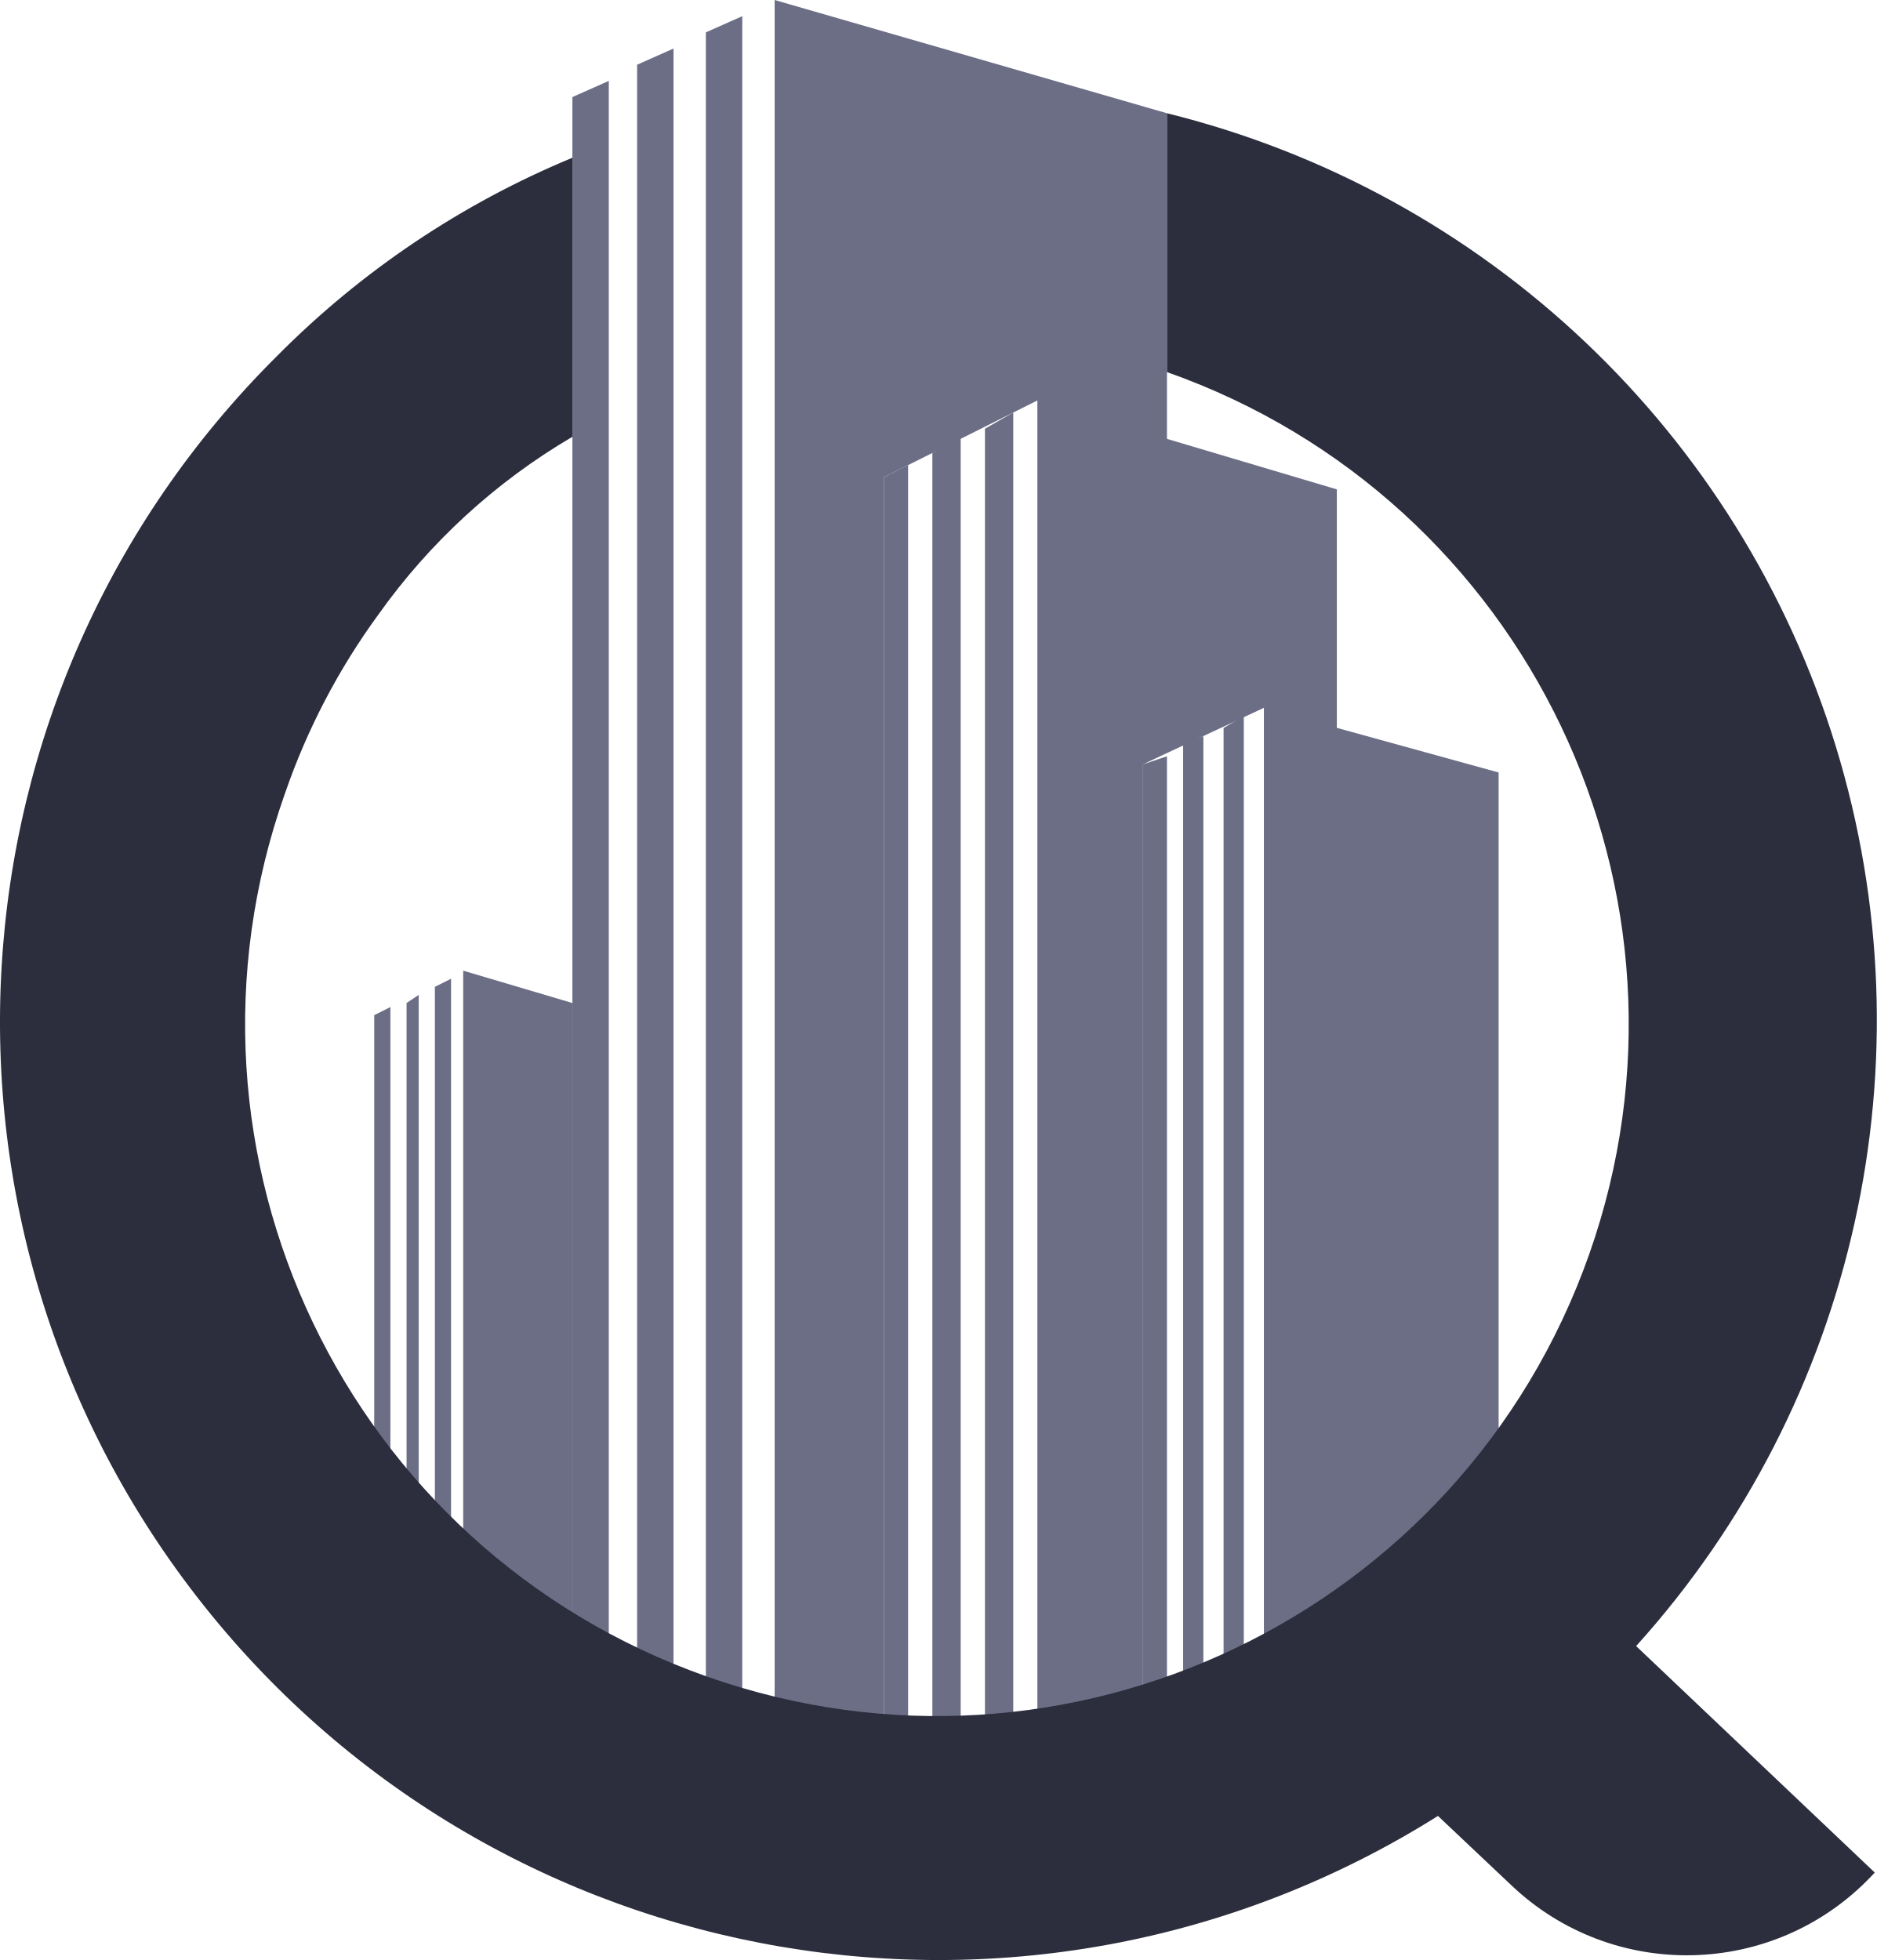
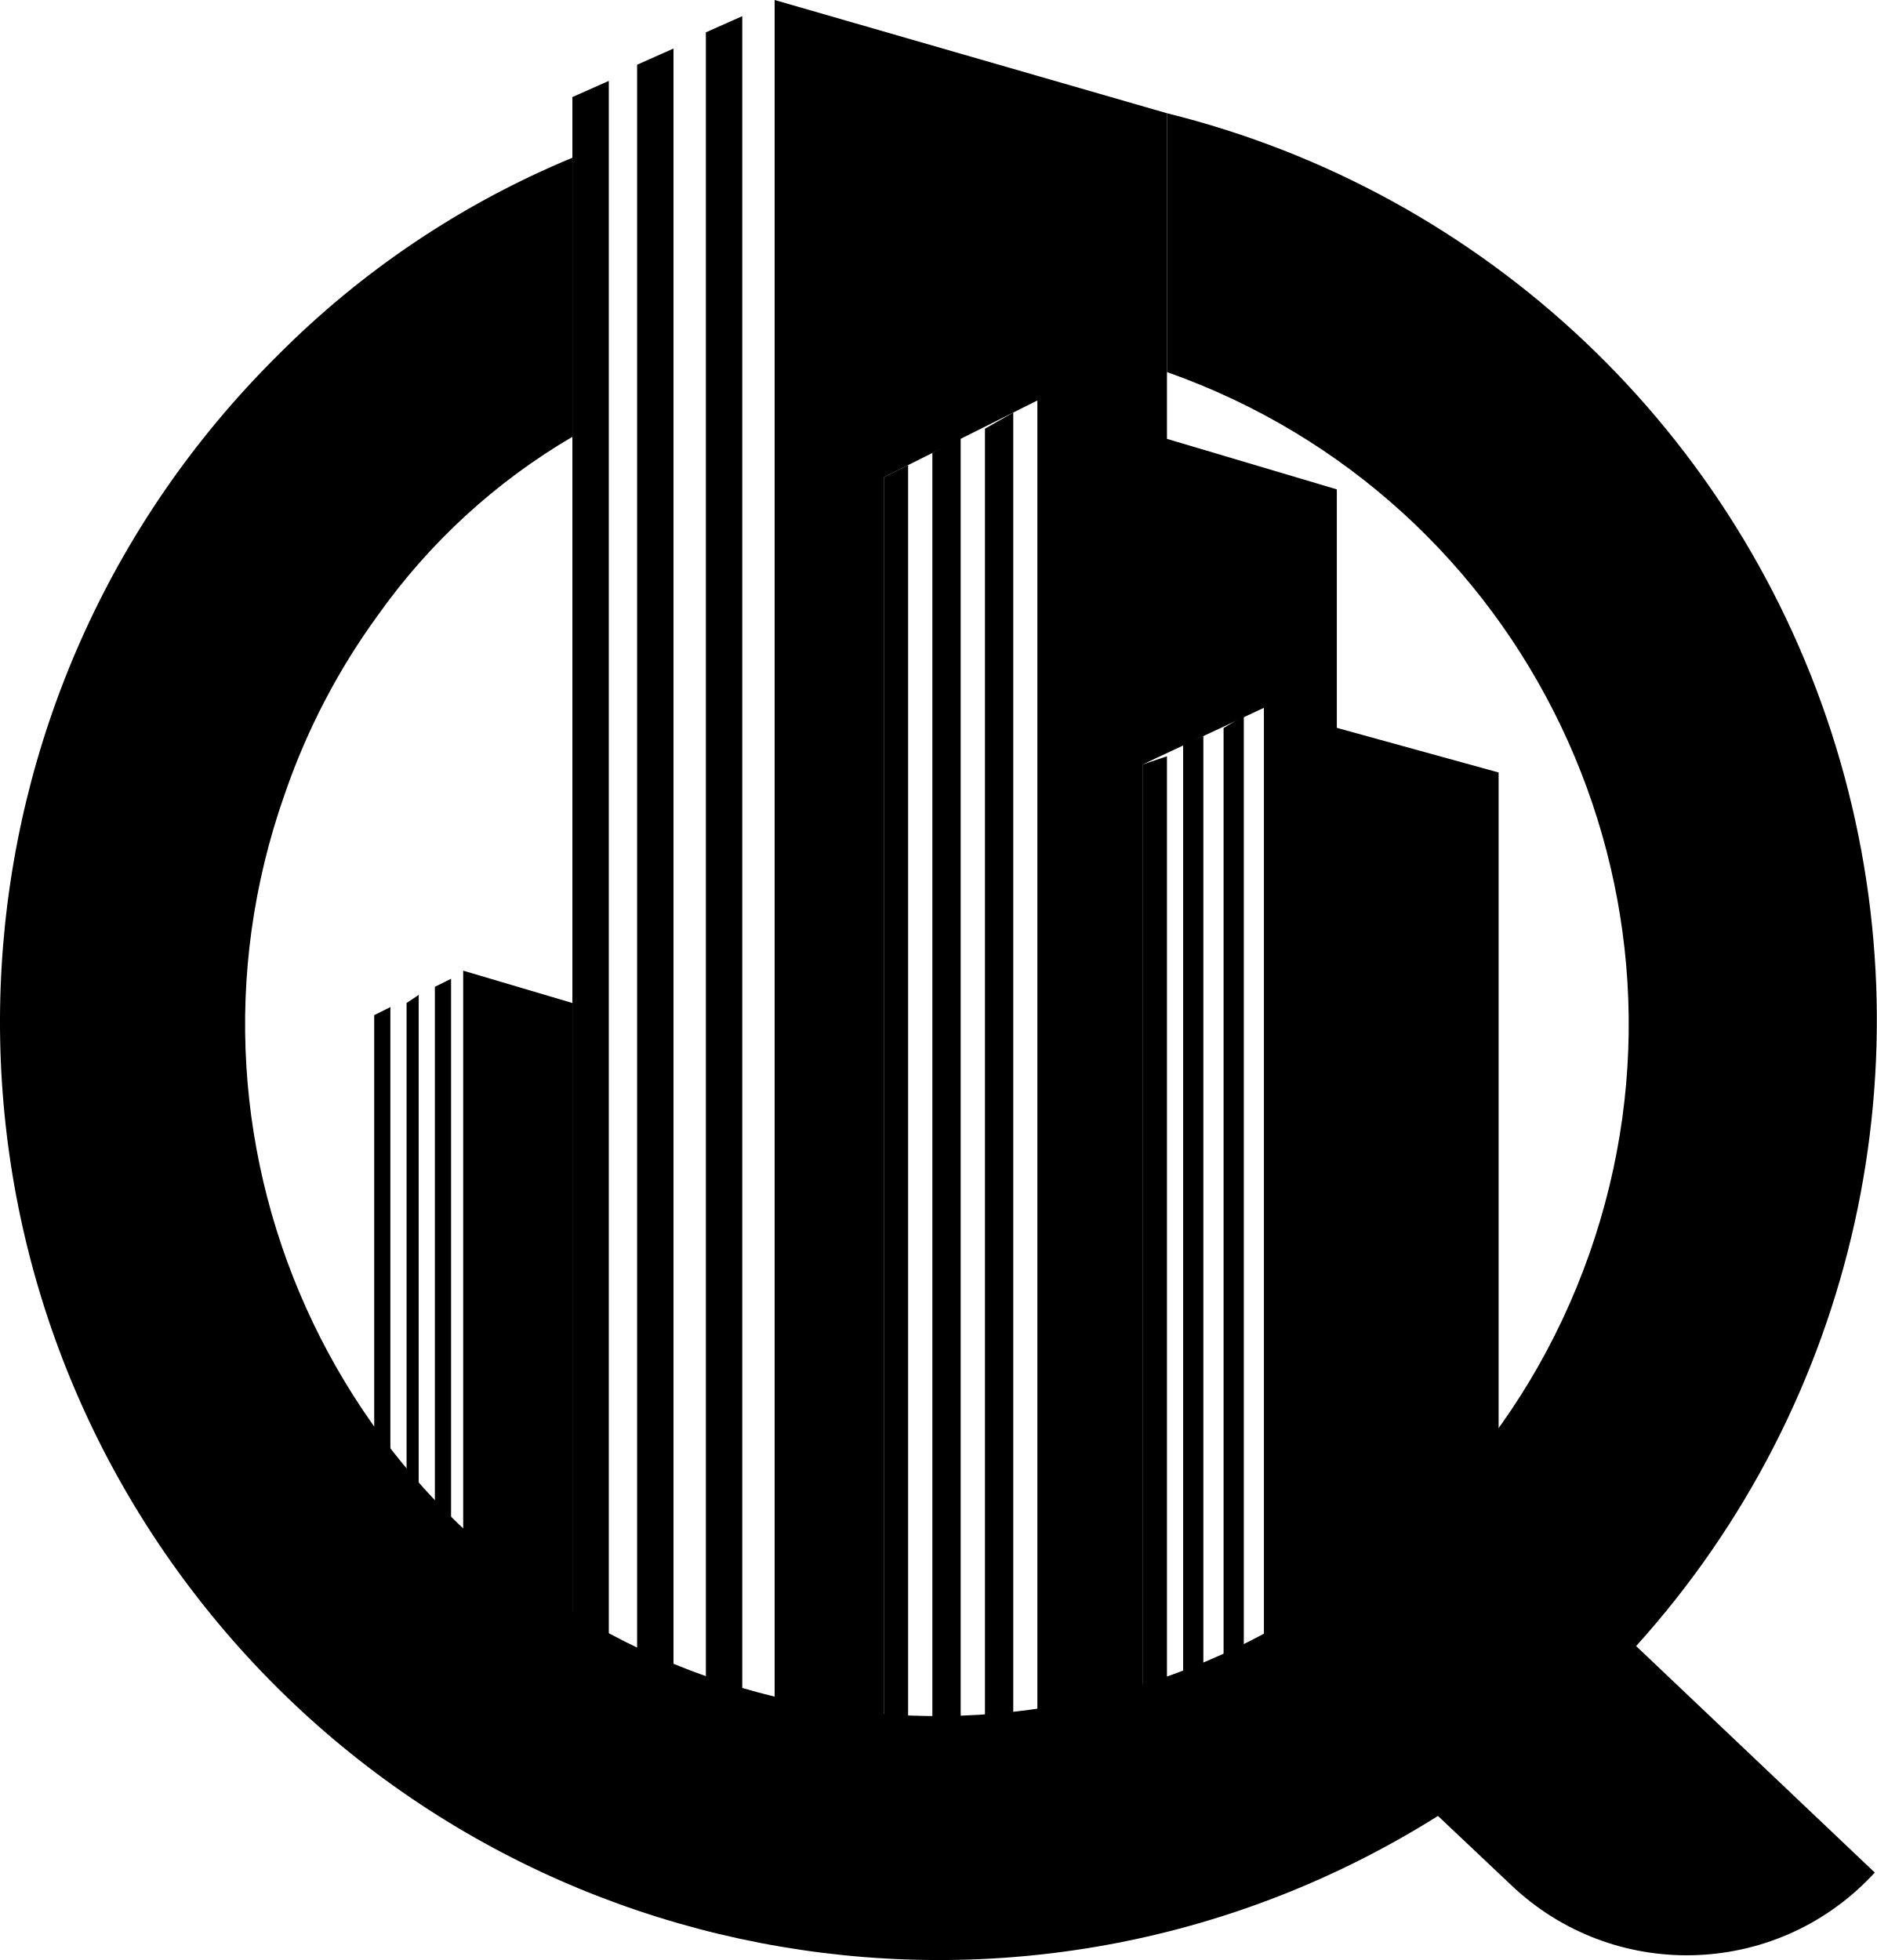
<svg xmlns="http://www.w3.org/2000/svg" id="Layer_1" data-name="Layer 1" viewBox="0 0 46.403 48.462">
  <defs>
    <style>
-       .cls-1 {
-         fill: #6c6e86;
-       }
- 
-       .cls-2 {
-         fill: #2c2e3e;
-       }
+      
    </style>
  </defs>
-   <g id="Group_627" data-name="Group 627">
-     <g id="Group_230" data-name="Group 230">
-       <g id="Group_211" data-name="Group 211">
-         <g id="Group_209" data-name="Group 209">
-           <g id="Group_206" data-name="Group 206">
-             <path id="Path_163" data-name="Path 163" class="cls-1" d="M23.8,10.8l-.7.4V43.3h.7Z" transform="translate(-0.04798)" />
-           </g>
-           <g id="Group_207" data-name="Group 207">
-             <path id="Path_164" data-name="Path 164" class="cls-1" d="M25.1,10.2l-.7.4V43.3h.7Z" transform="translate(-0.04798)" />
-           </g>
-           <g id="Group_208" data-name="Group 208">
-             <path id="Path_165" data-name="Path 165" class="cls-1" d="M21.9,43.3h.6V11.5l-.6.3Z" transform="translate(-0.04798)" />
-           </g>
-         </g>
-         <g id="Group_210" data-name="Group 210">
-           <path id="Path_166" data-name="Path 166" class="cls-1" d="M25.7,9.9V43.3h2.6V18.9l3-1.4V43.3h1.8V12.1Z" transform="translate(-0.04798)" />
-         </g>
-       </g>
-       <g id="Group_217" data-name="Group 217">
-         <g id="Group_212" data-name="Group 212">
-           <path id="Path_167" data-name="Path 167" class="cls-1" d="M31.3,43.3h5.8V19.1l-5.8-1.6Z" transform="translate(-0.04798)" />
-         </g>
-         <g id="Group_216" data-name="Group 216">
-           <g id="Group_213" data-name="Group 213">
-             <path id="Path_168" data-name="Path 168" class="cls-1" d="M29.8,18.2l-.5.2V43.3h.5Z" transform="translate(-0.04798)" />
-           </g>
-           <g id="Group_214" data-name="Group 214">
-             <path id="Path_169" data-name="Path 169" class="cls-1" d="M30.8,17.7l-.5.3V43.3h.5Z" transform="translate(-0.04798)" />
-           </g>
-           <g id="Group_215" data-name="Group 215">
-             <path id="Path_170" data-name="Path 170" class="cls-1" d="M28.3,43.3h.6V18.7l-.6.2Z" transform="translate(-0.04798)" />
-           </g>
-         </g>
-       </g>
-       <g id="Group_223" data-name="Group 223">
-         <g id="Group_221" data-name="Group 221">
-           <g id="Group_218" data-name="Group 218">
-             <path id="Path_171" data-name="Path 171" class="cls-1" d="M10.4,24.6l-.3.2V43.3h.3Z" transform="translate(-0.04798)" />
-           </g>
-           <g id="Group_219" data-name="Group 219">
-             <path id="Path_172" data-name="Path 172" class="cls-1" d="M11.2,24.2l-.4.2V43.3h.4Z" transform="translate(-0.04798)" />
-           </g>
-           <g id="Group_220" data-name="Group 220">
-             <path id="Path_173" data-name="Path 173" class="cls-1" d="M9.3,43.3h.4V24.9l-.4.2Z" transform="translate(-0.04798)" />
-           </g>
-         </g>
-         <g id="Group_222" data-name="Group 222">
-           <path id="Path_174" data-name="Path 174" class="cls-1" d="M11.5,24V43.3h2.7V24.8Z" transform="translate(-0.04798)" />
-         </g>
-       </g>
-       <g id="Group_229" data-name="Group 229">
-         <g id="Group_224" data-name="Group 224">
-           <path id="Path_175" data-name="Path 175" class="cls-1" d="M28.3,43.3V18.9l.6-.3V2.8L19.2,0V43.3h2.7V11.8l3.8-1.9V43.3Z" transform="translate(-0.04798)" />
-         </g>
-         <g id="Group_228" data-name="Group 228">
-           <g id="Group_225" data-name="Group 225">
-             <path id="Path_176" data-name="Path 176" class="cls-1" d="M16.7,1.2l-.9.4V43.3h.9Z" transform="translate(-0.04798)" />
-           </g>
-           <g id="Group_226" data-name="Group 226">
-             <path id="Path_177" data-name="Path 177" class="cls-1" d="M18.4.4l-.9.4V43.3h.9Z" transform="translate(-0.04798)" />
-           </g>
-           <g id="Group_227" data-name="Group 227">
-             <path id="Path_178" data-name="Path 178" class="cls-1" d="M14.2,43.3h.9V2l-.9.4Z" transform="translate(-0.04798)" />
-           </g>
-         </g>
-       </g>
-     </g>
-     <path id="Path_179" data-name="Path 179" class="cls-2" d="M40.5,40.7A23.1,23.1,0,0,0,28.9,2.8V9.2A17.1,17.1,0,1,1,7.086,19.639L7.1,19.6a16.7,16.7,0,0,1,2.3-4.4,15.5,15.5,0,0,1,4.8-4.4V3.9A22.3,22.3,0,0,0,6.9,8.8,23.2,23.2,0,0,0,35.6,44.9l1.8,1.7a6.3,6.3,0,0,0,8.907-.201q.047-.049.093-.099h0Z" transform="translate(-0.04798)" />
-   </g>
+   <path id="Path_166" data-name="Path 166" class="cls-1" d="M25.652,9.9V43.3h2.6V18.9l3-1.4V43.3h1.8V12.1Z" transform="translate(0)" />
+   <path id="Path_164" data-name="Path 164" class="cls-1" d="M25.052,10.2l-.7.4V43.3h.7Z" transform="translate(0)" />
+   <path id="Path_165" data-name="Path 165" class="cls-1" d="M21.852,43.3h.6V11.5l-.6.3Z" transform="translate(0)" />
+   <path id="Path_163" data-name="Path 163" class="cls-1" d="M23.752,10.8l-.7.4V43.3h.7Z" transform="translate(0)" />
+   <path id="Path_169" data-name="Path 169" class="cls-1" d="M30.752,17.7l-.5.3V43.3h.5Z" transform="translate(0)" />
+   <path id="Path_170" data-name="Path 170" class="cls-1" d="M28.252,43.3h.6V18.7l-.6.2Z" transform="translate(0)" />
+   <path id="Path_168" data-name="Path 168" class="cls-1" d="M29.752,18.2l-.5.2V43.3h.5Z" transform="translate(0)" />
+   <path id="Path_167" data-name="Path 167" class="cls-1" d="M31.252,43.3h5.8V19.1l-5.8-1.6Z" transform="translate(0)" />
+   <path id="Path_171" data-name="Path 171" class="cls-1" d="M10.352,24.6l-.3.2V43.3h.3Z" transform="translate(0)" />
+   <path id="Path_172" data-name="Path 172" class="cls-1" d="M11.152,24.2l-.4.2V43.3h.4Z" transform="translate(0)" />
+   <path id="Path_173" data-name="Path 173" class="cls-1" d="M9.252,43.3h.4V24.9l-.4.2Z" transform="translate(0)" />
+   <path id="Path_174" data-name="Path 174" class="cls-1" d="M11.452,24V43.3h2.7V24.8Z" transform="translate(0)" />
+   <path id="Path_175" data-name="Path 175" class="cls-1" d="M28.252,43.3V18.9l.6-.3V2.8L19.152,0V43.3h2.7V11.8l3.8-1.9V43.3Z" transform="translate(0)" />
+   <path id="Path_177" data-name="Path 177" class="cls-1" d="M18.352.4l-.9.4V43.3h.9Z" transform="translate(0)" />
+   <path id="Path_178" data-name="Path 178" class="cls-1" d="M14.152,43.3h.9V2l-.9.4Z" transform="translate(0)" />
+   <path id="Path_176" data-name="Path 176" class="cls-1" d="M16.652,1.2l-.9.4V43.3h.9Z" transform="translate(0)" />
+   <path id="Path_179" data-name="Path 179" class="cls-1" d="M40.452,40.7a23.1,23.1,0,0,0-11.6-37.9V9.2A17.1,17.1,0,1,1,7.038,19.639L7.052,19.6a16.7,16.7,0,0,1,2.3-4.4,15.5,15.5,0,0,1,4.8-4.4V3.9a22.3,22.3,0,0,0-7.3,4.9,23.2,23.2,0,0,0,28.7,36.1l1.8,1.7a6.3,6.3,0,0,0,8.907-.201q.047-.049.093-.099h0Z" transform="translate(0)" />
</svg>
